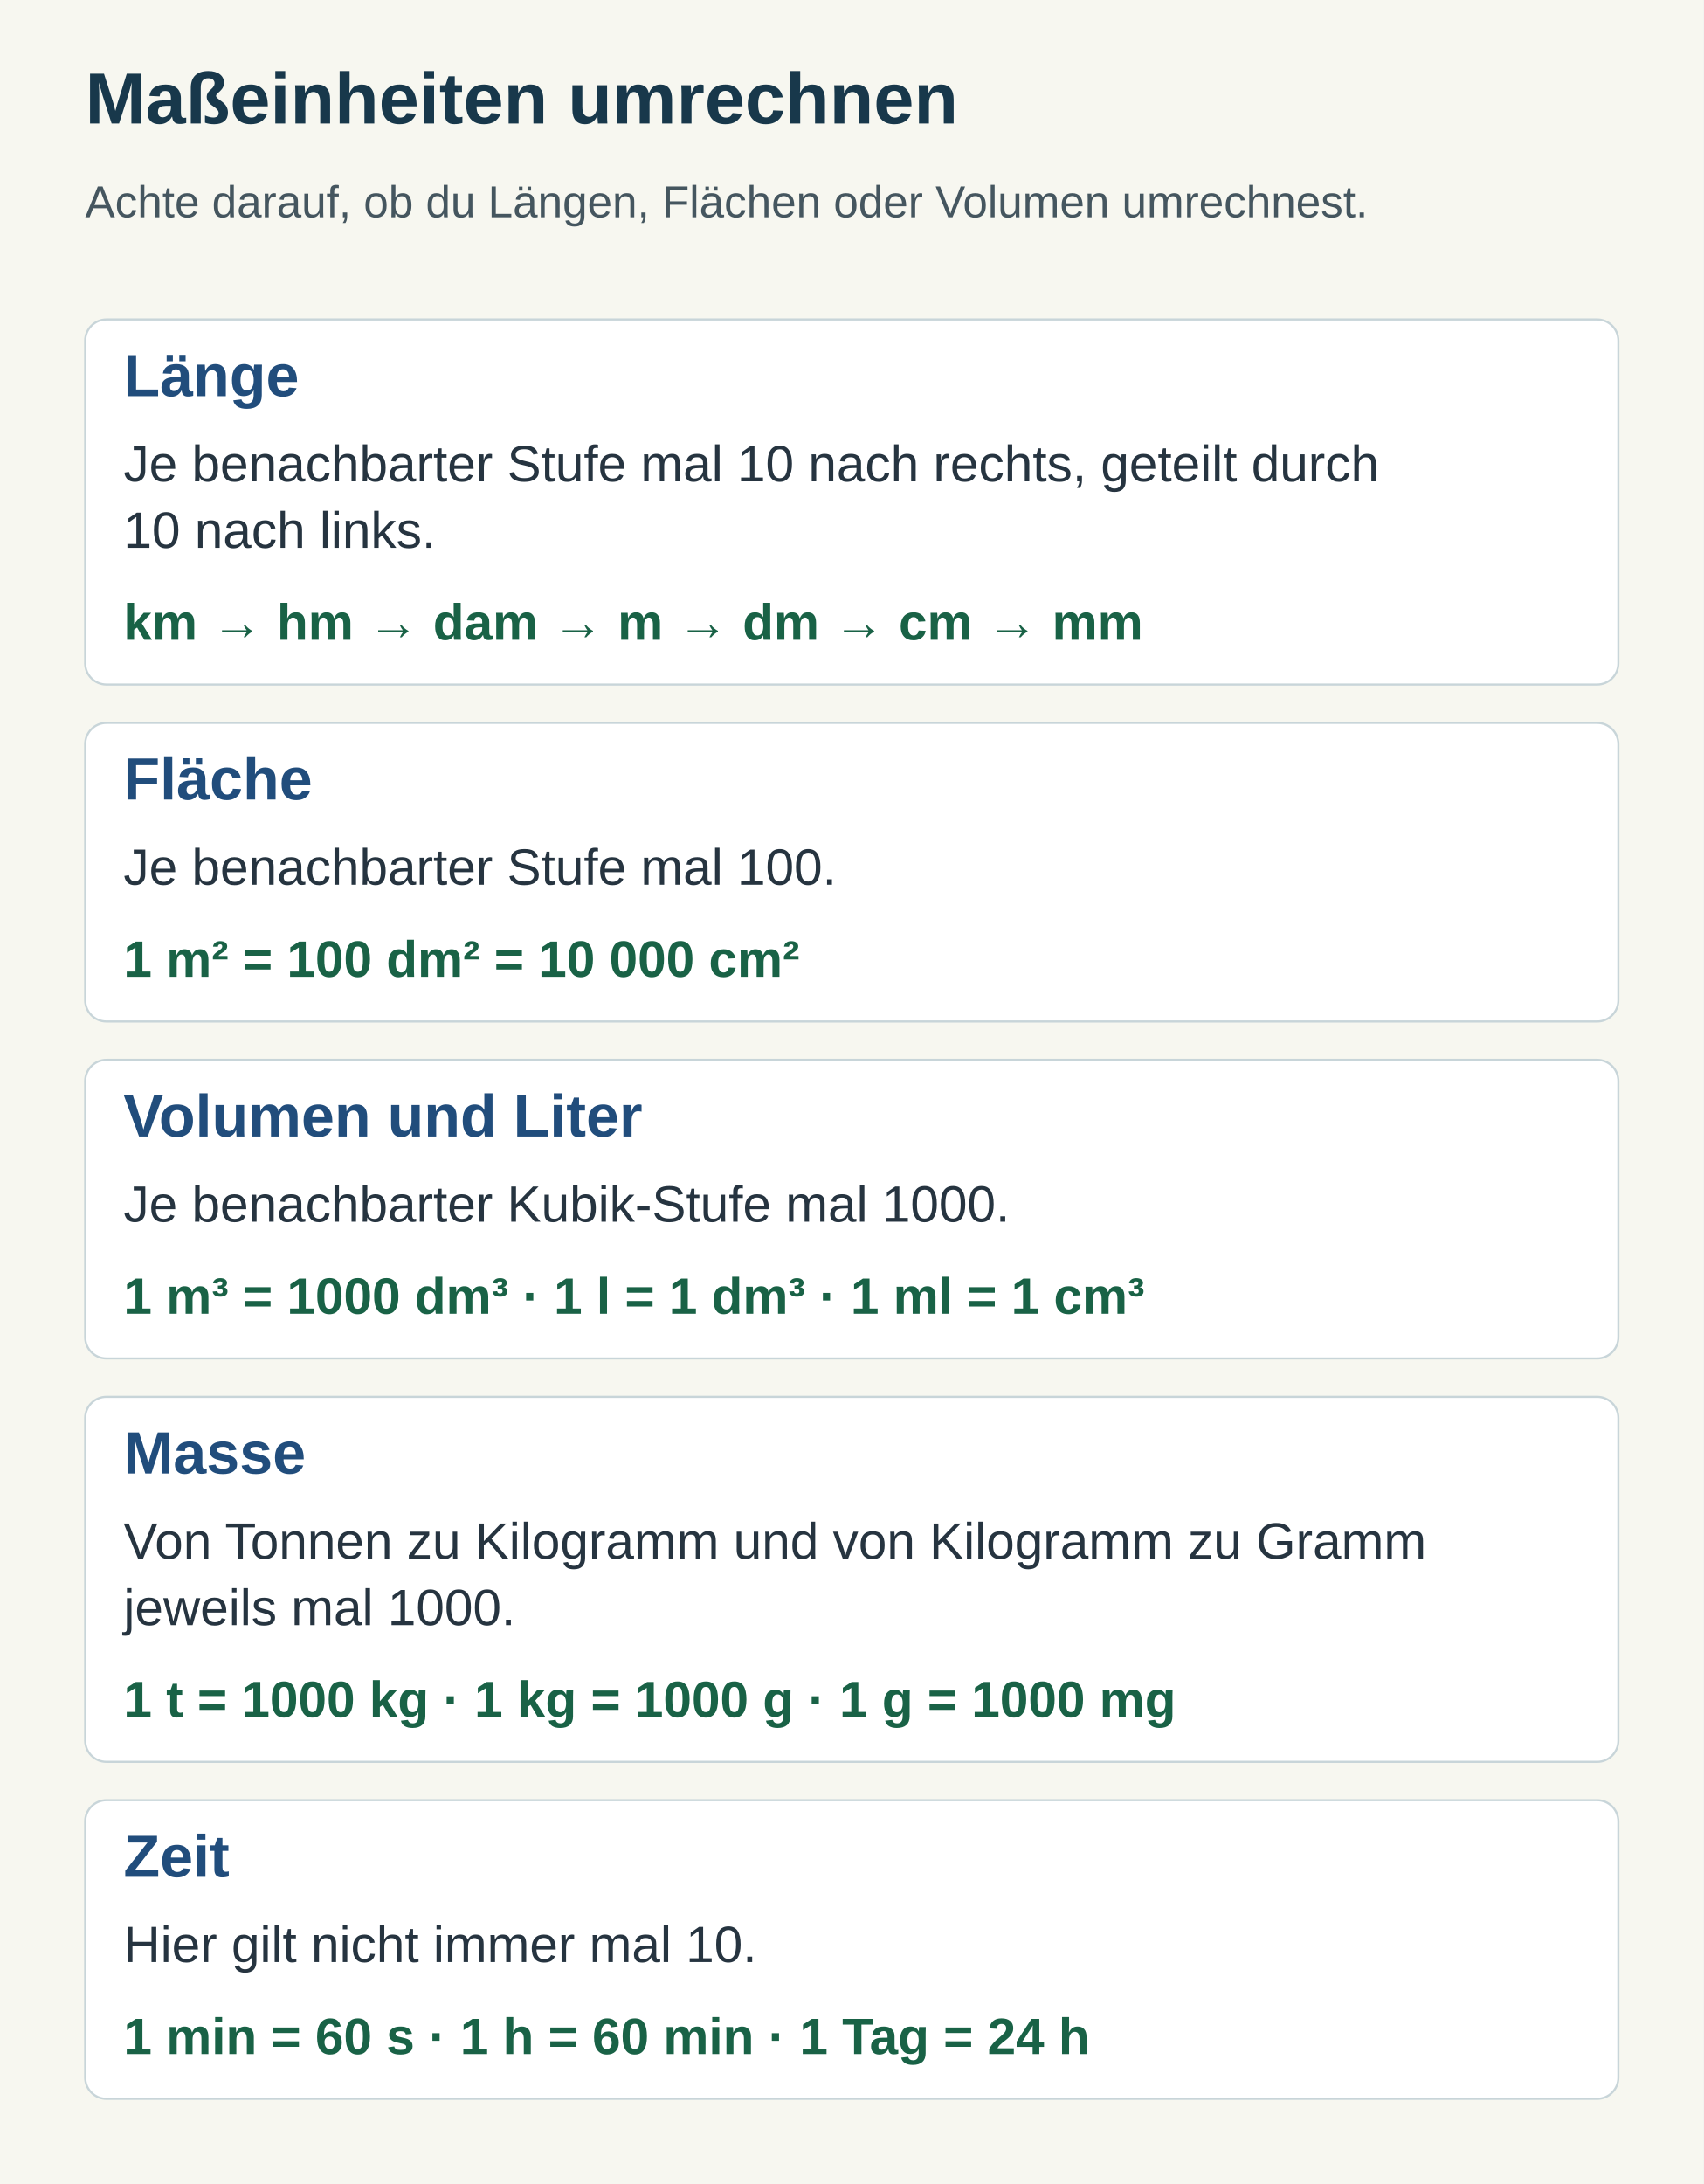
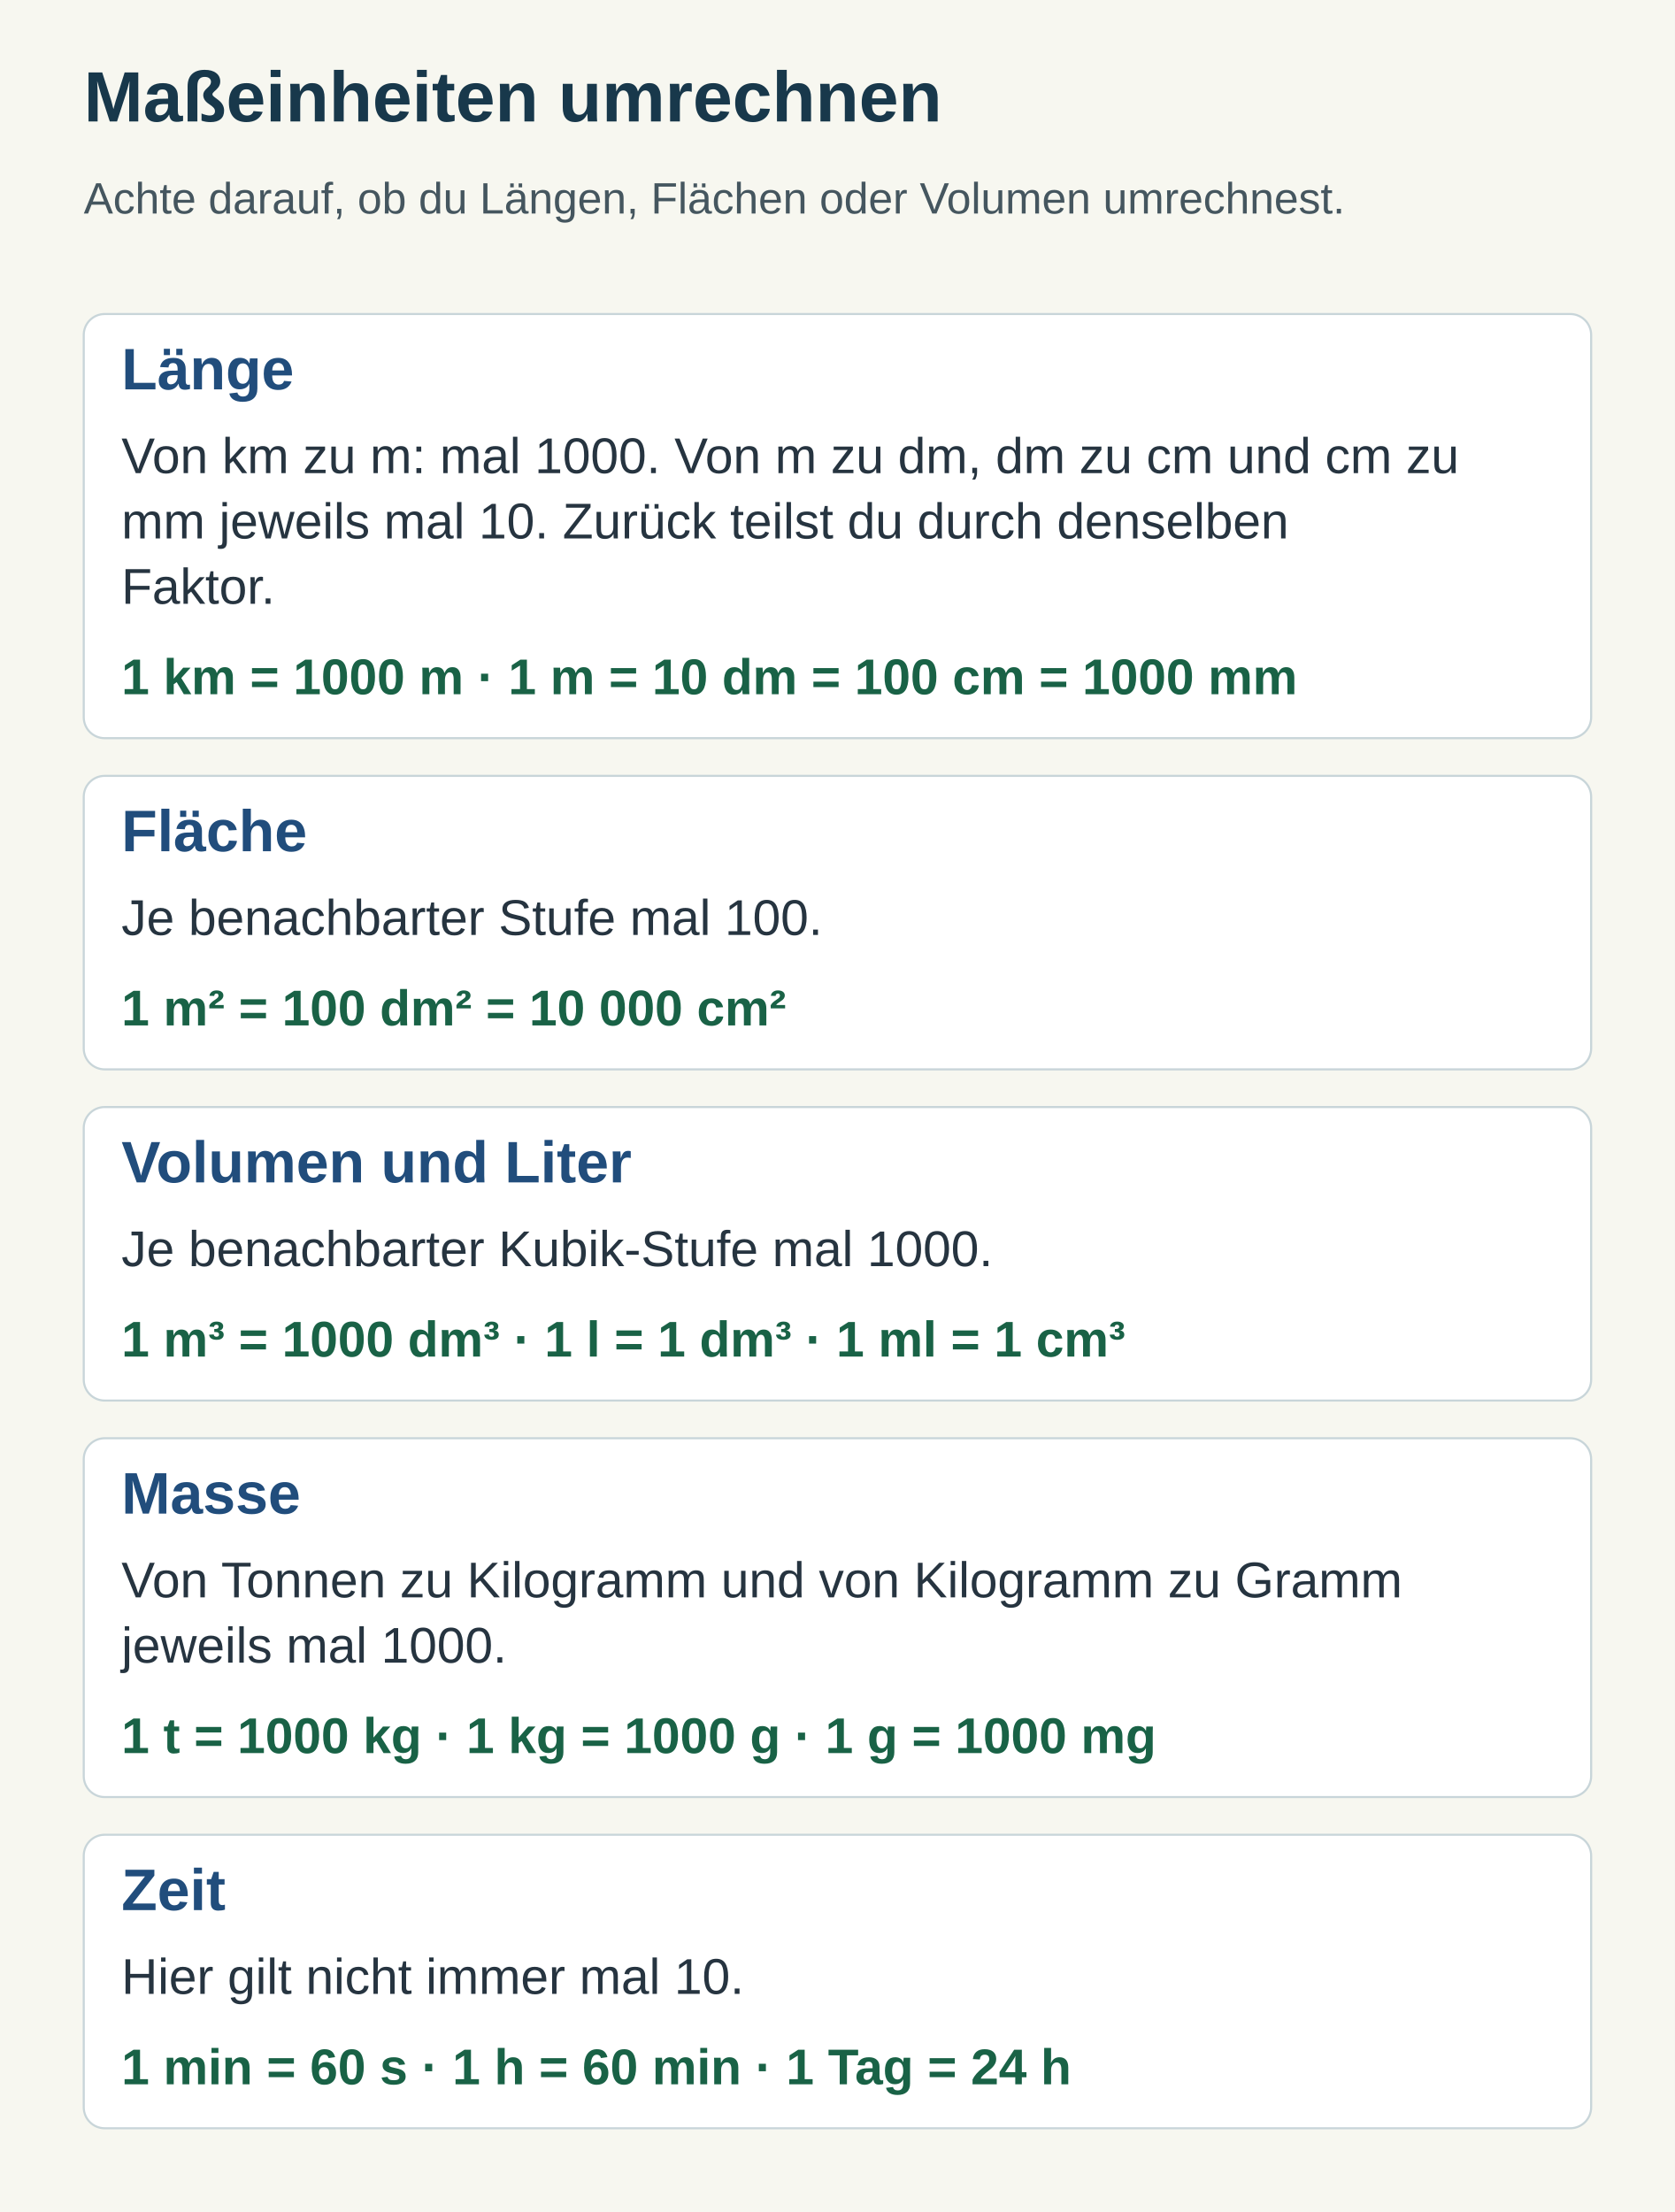
- <svg xmlns="http://www.w3.org/2000/svg" width="800" height="1025.4" viewBox="0 0 800 1025.4" role="img">
-   <rect width="800" height="1025.4" fill="#f7f7f0" />
+ <svg xmlns="http://www.w3.org/2000/svg" width="800" height="1056.6" viewBox="0 0 800 1056.6" role="img">
+   <rect width="800" height="1056.6" fill="#f7f7f0" />
  <g font-family="Arial,sans-serif">
    <text x="40" y="58" fill="#18384b" font-size="34" font-weight="700">Maßeinheiten umrechnen</text>
    <text x="40" y="102" fill="#45565f" font-size="21" font-weight="400">Achte darauf, ob du Längen, Flächen oder Volumen umrechnest.</text>
-     <rect x="40" y="150" width="720" height="171.4" rx="10" fill="#fff" stroke="#c8d5d9" />
+     <rect x="40" y="150" width="720" height="202.6" rx="10" fill="#fff" stroke="#c8d5d9" />
    <text x="58" y="186" fill="#214d7c" font-size="28" font-weight="700">Länge</text>
-     <text x="58" y="226" fill="#263440" font-size="24" font-weight="400">Je benachbarter Stufe mal 10 nach rechts, geteilt durch</text>
-     <text x="58" y="257.2" fill="#263440" font-size="24" font-weight="400">10 nach links.</text>
-     <text x="58" y="300.4" fill="#196246" font-size="24" font-weight="600">km → hm → dam → m → dm → cm → mm</text>
-     <rect x="40" y="339.4" width="720" height="140.2" rx="10" fill="#fff" stroke="#c8d5d9" />
-     <text x="58" y="375.4" fill="#214d7c" font-size="28" font-weight="700">Fläche</text>
-     <text x="58" y="415.4" fill="#263440" font-size="24" font-weight="400">Je benachbarter Stufe mal 100.</text>
-     <text x="58" y="458.6" fill="#196246" font-size="24" font-weight="600">1 m² = 100 dm² = 10 000 cm²</text>
-     <rect x="40" y="497.6" width="720" height="140.2" rx="10" fill="#fff" stroke="#c8d5d9" />
-     <text x="58" y="533.6" fill="#214d7c" font-size="28" font-weight="700">Volumen und Liter</text>
-     <text x="58" y="573.6" fill="#263440" font-size="24" font-weight="400">Je benachbarter Kubik-Stufe mal 1000.</text>
-     <text x="58" y="616.8" fill="#196246" font-size="24" font-weight="600">1 m³ = 1000 dm³ · 1 l = 1 dm³ · 1 ml = 1 cm³</text>
-     <rect x="40" y="655.8" width="720" height="171.4" rx="10" fill="#fff" stroke="#c8d5d9" />
-     <text x="58" y="691.8" fill="#214d7c" font-size="28" font-weight="700">Masse</text>
-     <text x="58" y="731.8" fill="#263440" font-size="24" font-weight="400">Von Tonnen zu Kilogramm und von Kilogramm zu Gramm</text>
-     <text x="58" y="763" fill="#263440" font-size="24" font-weight="400">jeweils mal 1000.</text>
-     <text x="58" y="806.2" fill="#196246" font-size="24" font-weight="600">1 t = 1000 kg · 1 kg = 1000 g · 1 g = 1000 mg</text>
-     <rect x="40" y="845.2" width="720" height="140.2" rx="10" fill="#fff" stroke="#c8d5d9" />
-     <text x="58" y="881.2" fill="#214d7c" font-size="28" font-weight="700">Zeit</text>
-     <text x="58" y="921.2" fill="#263440" font-size="24" font-weight="400">Hier gilt nicht immer mal 10.</text>
-     <text x="58" y="964.4" fill="#196246" font-size="24" font-weight="600">1 min = 60 s · 1 h = 60 min · 1 Tag = 24 h</text>
+     <text x="58" y="226" fill="#263440" font-size="24" font-weight="400">Von km zu m: mal 1000. Von m zu dm, dm zu cm und cm zu</text>
+     <text x="58" y="257.2" fill="#263440" font-size="24" font-weight="400">mm jeweils mal 10. Zurück teilst du durch denselben</text>
+     <text x="58" y="288.4" fill="#263440" font-size="24" font-weight="400">Faktor.</text>
+     <text x="58" y="331.6" fill="#196246" font-size="24" font-weight="600">1 km = 1000 m · 1 m = 10 dm = 100 cm = 1000 mm</text>
+     <rect x="40" y="370.6" width="720" height="140.2" rx="10" fill="#fff" stroke="#c8d5d9" />
+     <text x="58" y="406.6" fill="#214d7c" font-size="28" font-weight="700">Fläche</text>
+     <text x="58" y="446.6" fill="#263440" font-size="24" font-weight="400">Je benachbarter Stufe mal 100.</text>
+     <text x="58" y="489.8" fill="#196246" font-size="24" font-weight="600">1 m² = 100 dm² = 10 000 cm²</text>
+     <rect x="40" y="528.8" width="720" height="140.2" rx="10" fill="#fff" stroke="#c8d5d9" />
+     <text x="58" y="564.8" fill="#214d7c" font-size="28" font-weight="700">Volumen und Liter</text>
+     <text x="58" y="604.8" fill="#263440" font-size="24" font-weight="400">Je benachbarter Kubik-Stufe mal 1000.</text>
+     <text x="58" y="648" fill="#196246" font-size="24" font-weight="600">1 m³ = 1000 dm³ · 1 l = 1 dm³ · 1 ml = 1 cm³</text>
+     <rect x="40" y="687" width="720" height="171.4" rx="10" fill="#fff" stroke="#c8d5d9" />
+     <text x="58" y="723" fill="#214d7c" font-size="28" font-weight="700">Masse</text>
+     <text x="58" y="763" fill="#263440" font-size="24" font-weight="400">Von Tonnen zu Kilogramm und von Kilogramm zu Gramm</text>
+     <text x="58" y="794.2" fill="#263440" font-size="24" font-weight="400">jeweils mal 1000.</text>
+     <text x="58" y="837.4" fill="#196246" font-size="24" font-weight="600">1 t = 1000 kg · 1 kg = 1000 g · 1 g = 1000 mg</text>
+     <rect x="40" y="876.4" width="720" height="140.2" rx="10" fill="#fff" stroke="#c8d5d9" />
+     <text x="58" y="912.4" fill="#214d7c" font-size="28" font-weight="700">Zeit</text>
+     <text x="58" y="952.4" fill="#263440" font-size="24" font-weight="400">Hier gilt nicht immer mal 10.</text>
+     <text x="58" y="995.6" fill="#196246" font-size="24" font-weight="600">1 min = 60 s · 1 h = 60 min · 1 Tag = 24 h</text>
  </g>
</svg>
